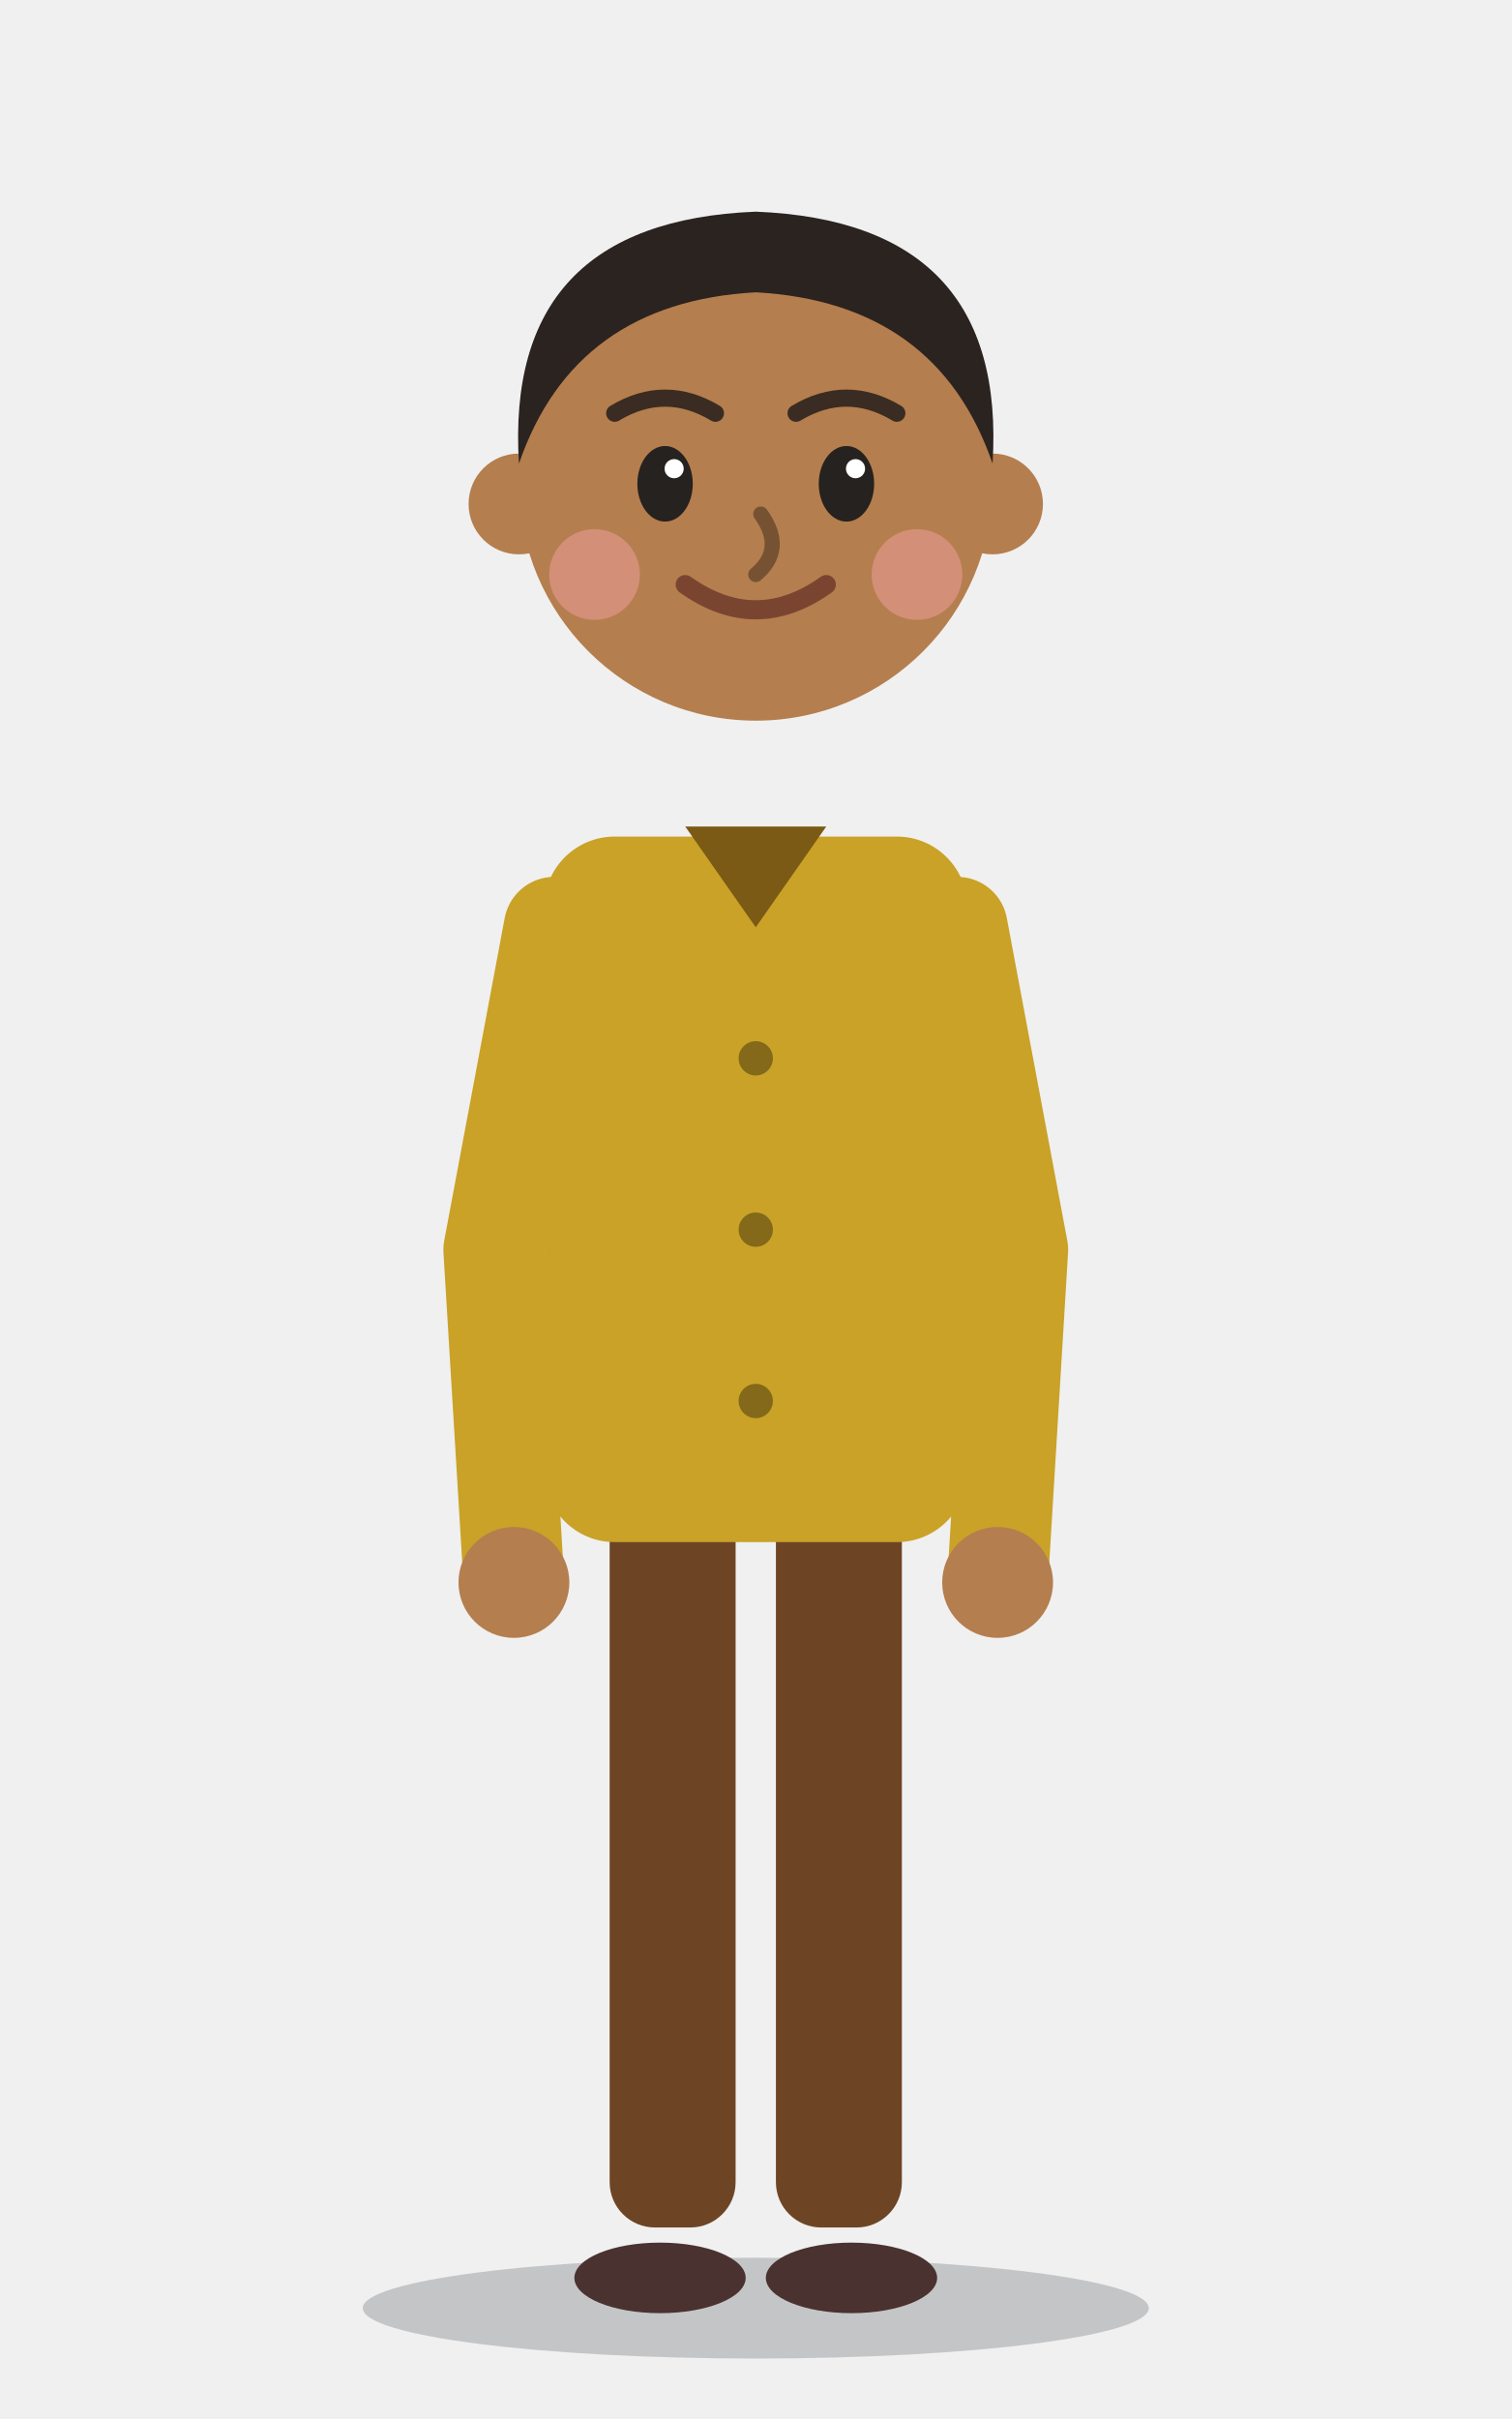
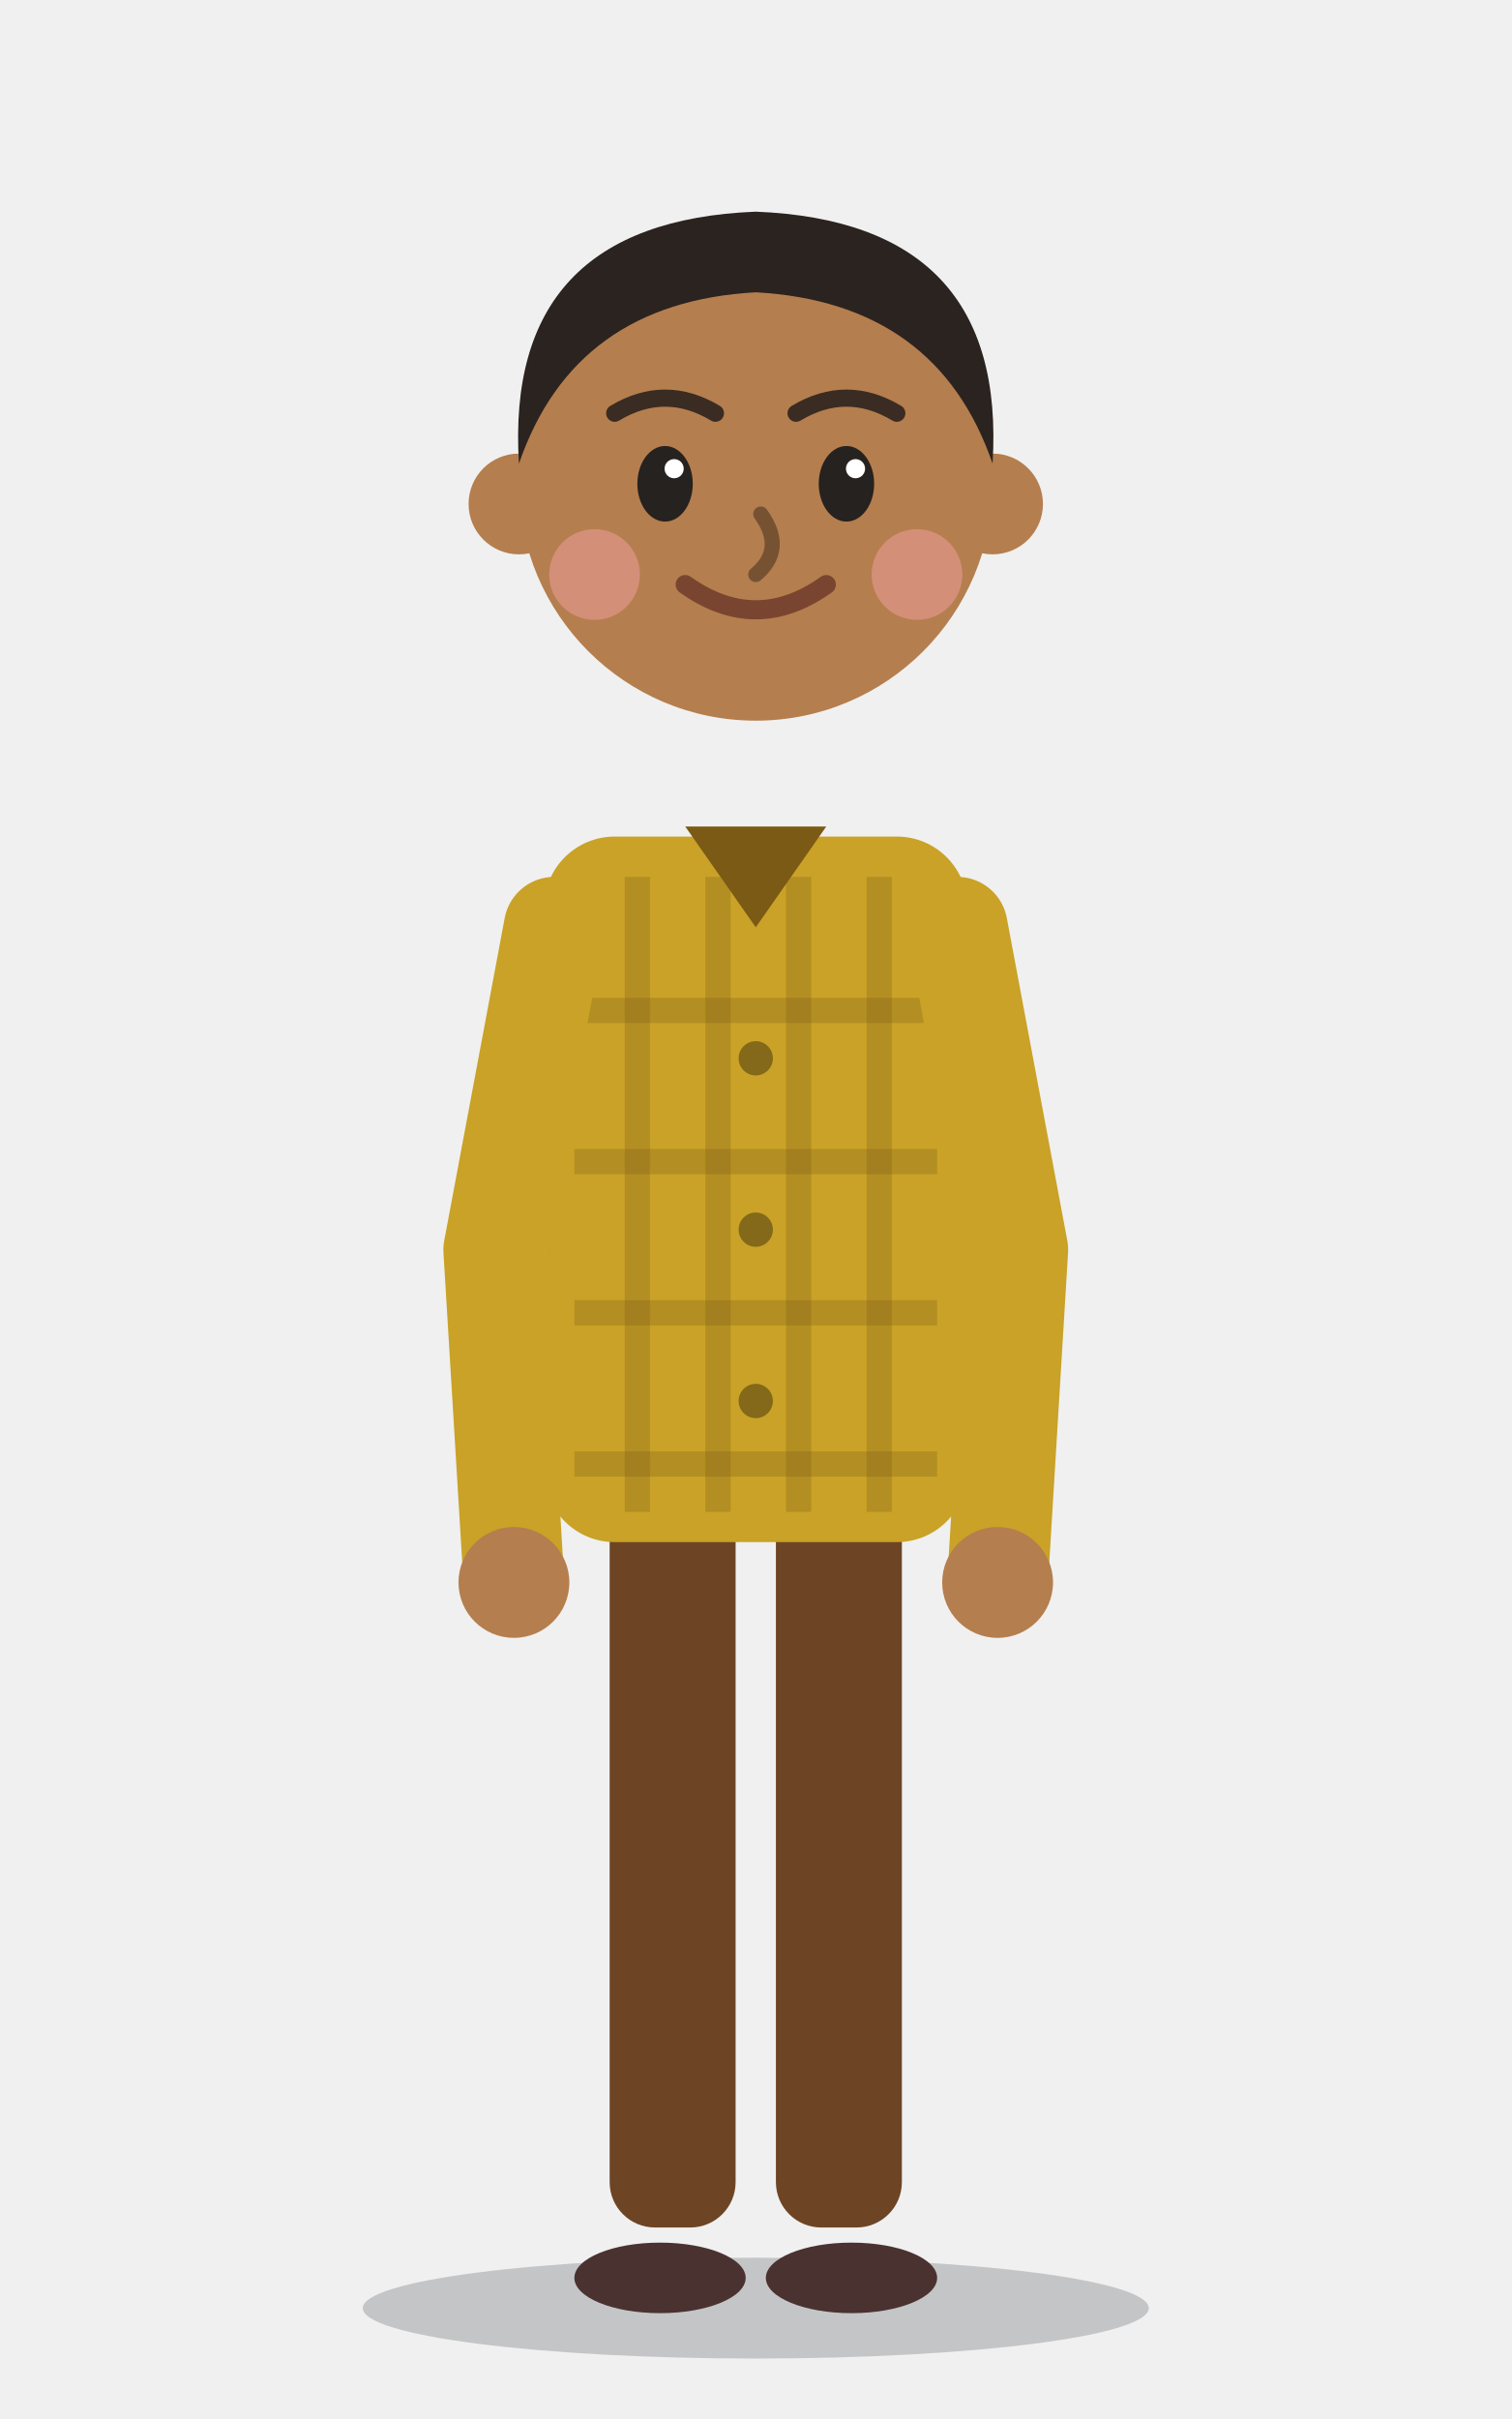
<svg xmlns="http://www.w3.org/2000/svg" viewBox="0 0 300 480">
  <ellipse cx="150" cy="458" rx="78" ry="10" fill="rgba(20,26,38,0.20)" />
  <rect x="121" y="296" width="25" height="146" fill="#6d4525" rx="9" />
  <rect x="154" y="296" width="25" height="146" fill="#6d4525" rx="9" />
  <ellipse cx="131" cy="452" rx="17" ry="7" fill="#4a3230" />
  <ellipse cx="169" cy="452" rx="17" ry="7" fill="#4a3230" />
  <rect x="108" y="166" width="84" height="140" fill="#c9a227" rx="14" />
  <polygon points="136,164 164,164 150,184" fill="#7a5a14" stroke-linejoin="round" />
+   <rect x="124" y="174" width="5" height="126" fill="#7a5a14" opacity="0.28" />
+   <rect x="140" y="174" width="5" height="126" fill="#7a5a14" opacity="0.28" />
+   <rect x="156" y="174" width="5" height="126" fill="#7a5a14" opacity="0.28" />
+   <rect x="172" y="174" width="5" height="126" fill="#7a5a14" opacity="0.28" />
+   <rect x="114" y="198" width="72" height="5" fill="#7a5a14" opacity="0.28" />
+   <rect x="114" y="228" width="72" height="5" fill="#7a5a14" opacity="0.28" />
+   <rect x="114" y="258" width="72" height="5" fill="#7a5a14" opacity="0.28" />
+   <rect x="114" y="288" width="72" height="5" fill="#7a5a14" opacity="0.28" />
  <circle cx="150" cy="210" r="3.4" fill="rgba(0,0,0,0.35)" />
  <circle cx="150" cy="244" r="3.4" fill="rgba(0,0,0,0.35)" />
  <circle cx="150" cy="278" r="3.4" fill="rgba(0,0,0,0.35)" />
  <path d="M110,184 L98,248 L102,314" fill="none" stroke="#c9a227" stroke-width="20" stroke-linecap="round" stroke-linejoin="round" />
  <circle cx="102" cy="314" r="11" fill="#b57e4e" />
  <path d="M190,184 L202,248 L198,314" fill="none" stroke="#c9a227" stroke-width="20" stroke-linecap="round" stroke-linejoin="round" />
  <circle cx="198" cy="314" r="11" fill="#b57e4e" />
  <circle cx="103" cy="100" r="10" fill="#b57e4e" />
  <circle cx="197" cy="100" r="10" fill="#b57e4e" />
  <circle cx="150" cy="96" r="47" fill="#b57e4e" />
  <path d="M103,92 Q100,44 150,42 Q200,44 197,92 Q186,60 150,58 Q114,60 103,92 Z" fill="#2b2320" />
  <ellipse cx="132" cy="96" rx="5.5" ry="7.5" fill="#26221f" />
  <circle cx="133.8" cy="93" r="1.9" fill="#ffffff" />
  <ellipse cx="168" cy="96" rx="5.5" ry="7.5" fill="#26221f" />
  <circle cx="169.8" cy="93" r="1.9" fill="#ffffff" />
  <path d="M122,82 q10,-6 20,0" fill="none" stroke="#3a2c22" stroke-width="3.4" stroke-linecap="round" stroke-linejoin="round" />
  <path d="M158,82 q10,-6 20,0" fill="none" stroke="#3a2c22" stroke-width="3.4" stroke-linecap="round" stroke-linejoin="round" />
  <path d="M151,102 q5,7 -1,12" fill="none" stroke="rgba(0,0,0,0.35)" stroke-width="3" stroke-linecap="round" stroke-linejoin="round" />
  <circle cx="118" cy="114" r="9" fill="#f2a0a0" opacity="0.5" />
  <circle cx="182" cy="114" r="9" fill="#f2a0a0" opacity="0.5" />
  <path d="M136,116 q14,10 28,0" fill="none" stroke="#7a4530" stroke-width="3.8" stroke-linecap="round" stroke-linejoin="round" />
</svg>
